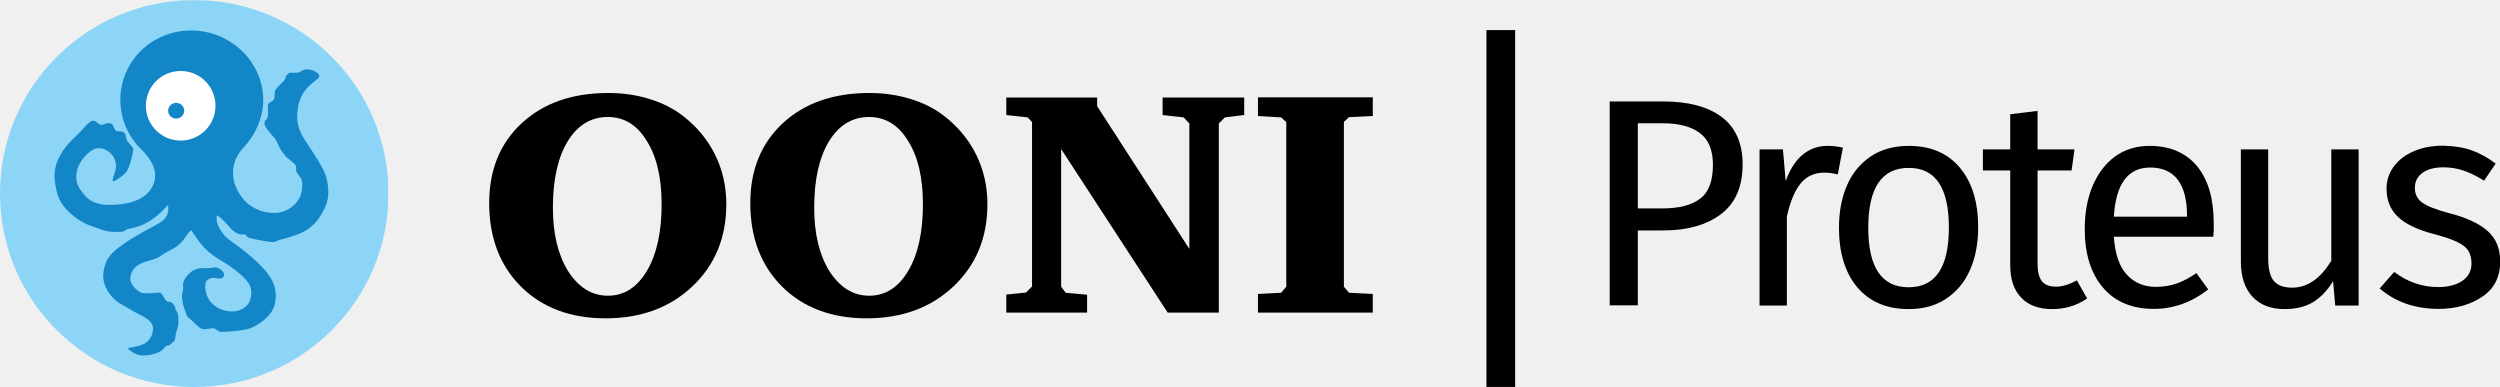
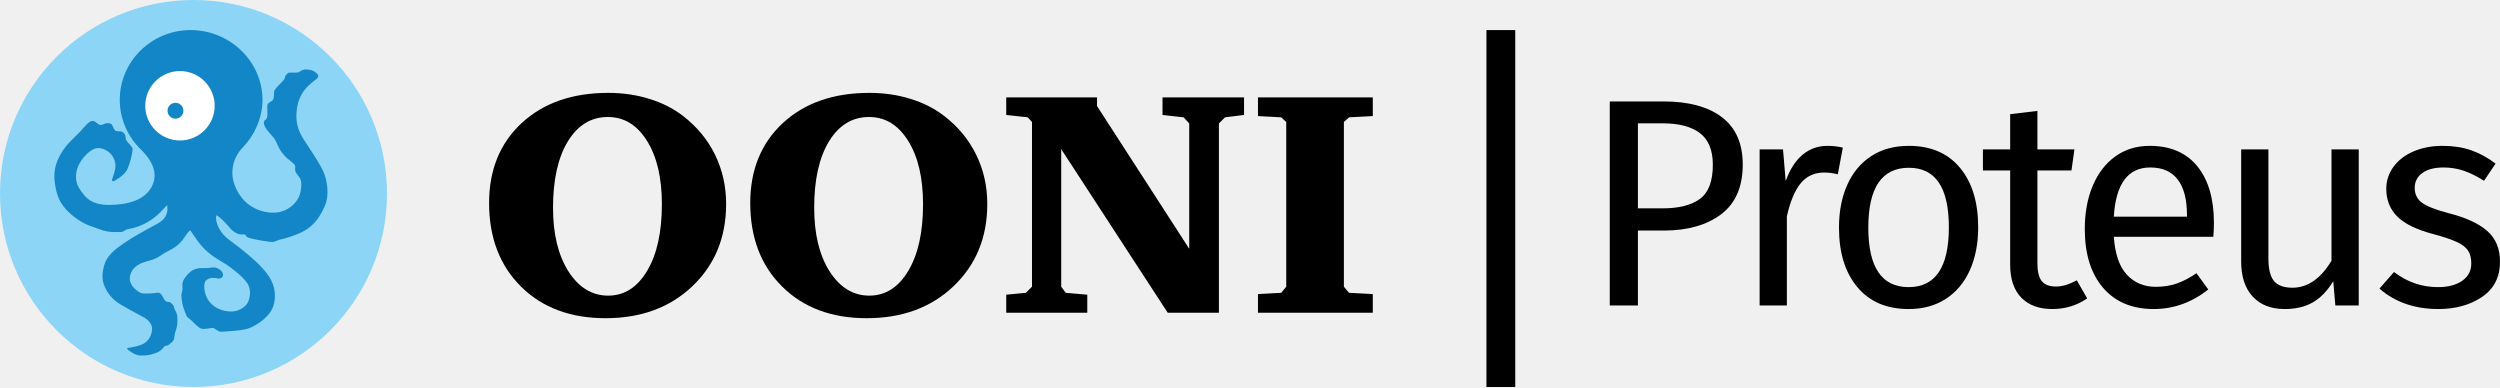
- <svg xmlns="http://www.w3.org/2000/svg" version="1.1" x="0px" y="0px" viewBox="0 0 1271.5 196.8" enable-background="new 0 0 1271.5 196.8" xml:space="preserve">
+ <svg xmlns="http://www.w3.org/2000/svg" version="1.1" x="0px" y="0px" viewBox="0 0 1271.479 196.825" enable-background="new 0 0 1271.479 196.825" xml:space="preserve">
  <g id="Layer_1">
</g>
  <g id="Logo">
    <g>
-       <g id="Page-1_18_">
-         <g id="Wordmark-Horizontal_18_">
-           <g id="Logo-wordmark-HORIZ_18_" transform="translate(1, 1)">
-             <g id="OONI-Logo_9_" transform="translate(36, 35)">
-               <g id="Group-3_8_" transform="translate(0, 0.030979)">
-                 <defs>
-                   <filter id="Adobe_OpacityMaskFilter" filterUnits="userSpaceOnUse" x="-37" y="-36" width="197.6" height="196.8">
-                     <feColorMatrix type="matrix" values="1 0 0 0 0  0 1 0 0 0  0 0 1 0 0  0 0 0 1 0" />
-                   </filter>
-                 </defs>
-                 <mask maskUnits="userSpaceOnUse" x="-37" y="-36" width="197.6" height="196.8" id="mask-2_9_">
-                   <g filter="url(#Adobe_OpacityMaskFilter)">
-                     <polygon id="path-1_9_" fill="#FFFFFF" points="160.6,62.4 160.6,-36 -37,-36 -37,62.4 -37,160.8 160.6,160.8          " />
+       <g>
+         <g>
+           <g>
+             <line x1="763.318" y1="15.299" x2="763.318" y2="196.824" />
+           </g>
+           <g>
+             <rect x="755.995" y="15.298" width="14.644" height="181.527" />
+           </g>
+         </g>
+         <g>
+           <path d="M875.801,59.647c7.027,5.373,10.544,13.382,10.544,24.024c0,11.349-3.667,19.783-10.995,25.304      c-7.331,5.524-17.072,8.285-29.221,8.285h-13.104v38.107h-14.309V51.589h27.262C858.83,51.589,868.771,54.276,875.801,59.647z       M864.58,101.144c4.368-3.213,6.552-8.985,6.552-17.321c0-7.43-2.184-12.803-6.552-16.116      c-4.368-3.314-10.619-4.971-18.753-4.971h-12.803v43.229h12.502C853.859,105.964,860.212,104.358,864.58,101.144z" />
+           <path d="M937.256,75.087l-2.561,13.555c-2.41-0.602-4.721-0.902-6.929-0.902c-4.921,0-8.887,1.807-11.899,5.422      c-3.012,3.615-5.373,9.239-7.079,16.869v45.338h-13.857V75.99h11.899l1.355,16.116c2.109-5.924,4.971-10.393,8.586-13.405      c3.614-3.013,7.832-4.519,12.652-4.519C932.233,74.183,934.846,74.483,937.256,75.087z" />
+           <path d="M996.824,85.329c6.176,7.432,9.264,17.523,9.264,30.274c0,8.235-1.407,15.491-4.218,21.765      c-2.813,6.277-6.879,11.146-12.2,14.61c-5.323,3.464-11.649,5.196-18.979,5.196c-11.146,0-19.833-3.713-26.058-11.146      c-6.228-7.431-9.339-17.521-9.339-30.274c0-8.232,1.405-15.488,4.218-21.766c2.811-6.274,6.877-11.146,12.2-14.61      c5.321-3.464,11.697-5.196,19.129-5.196C981.988,74.183,990.648,77.899,996.824,85.329z M950.207,115.755      c0,20.183,6.827,30.274,20.484,30.274c13.655,0,20.484-10.142,20.484-30.426c0-20.183-6.777-30.274-20.334-30.274      C957.084,85.329,950.207,95.472,950.207,115.755z" />
+           <path d="M1061.516,151.753c-5.222,3.615-11.146,5.422-17.772,5.422c-6.729,0-11.975-1.932-15.74-5.799      c-3.766-3.864-5.648-9.463-5.648-16.794V86.685h-13.857V75.99h13.857V58.065l13.857-1.656V75.99h18.827l-1.506,10.694h-17.321      v47.295c0,4.119,0.727,7.105,2.184,8.962c1.454,1.859,3.891,2.786,7.306,2.786c3.111,0,6.627-1.055,10.543-3.162      L1061.516,151.753z" />
+           <path d="M1125.681,120.423h-50.608c0.603,8.736,2.81,15.164,6.627,19.28c3.815,4.118,8.736,6.175,14.761,6.175      c3.815,0,7.329-0.551,10.544-1.656c3.212-1.104,6.575-2.861,10.092-5.271l6.024,8.283c-8.435,6.628-17.675,9.941-27.714,9.941      c-11.048,0-19.656-3.615-25.832-10.844c-6.176-7.23-9.264-17.172-9.264-29.824c0-8.232,1.33-15.537,3.992-21.915      c2.659-6.376,6.477-11.372,11.447-14.987c4.971-3.614,10.818-5.422,17.547-5.422c10.544,0,18.626,3.465,24.25,10.393      c5.623,6.929,8.436,16.52,8.436,28.77C1125.982,115.655,1125.881,118.014,1125.681,120.423z M1112.275,109.277      c0-7.832-1.558-13.806-4.669-17.924c-3.114-4.116-7.783-6.176-14.008-6.176c-11.349,0-17.524,8.337-18.526,25.003h37.203      V109.277z" />
+           <path d="M1199.636,155.368h-11.898l-1.055-12.352c-3.013,4.922-6.477,8.51-10.393,10.77c-3.917,2.26-8.688,3.389-14.31,3.389      c-6.929,0-12.351-2.108-16.267-6.326c-3.917-4.217-5.875-10.189-5.875-17.924V75.99h13.857v55.429      c0,5.422,0.953,9.264,2.862,11.522c1.906,2.259,5.02,3.39,9.338,3.39c7.731,0,14.358-4.568,19.882-13.707V75.99h13.857V155.368z      " />
+           <path d="M1256.869,76.442c4.316,1.506,8.436,3.766,12.352,6.777l-5.875,8.736c-3.614-2.309-7.056-4.016-10.317-5.121      c-3.264-1.104-6.702-1.657-10.317-1.657c-4.519,0-8.084,0.93-10.694,2.786c-2.612,1.859-3.916,4.395-3.916,7.607      c0,3.215,1.229,5.723,3.69,7.531c2.459,1.807,6.902,3.564,13.33,5.271c8.835,2.209,15.438,5.223,19.807,9.037      c4.368,3.817,6.552,9.037,6.552,15.664c0,7.833-3.038,13.809-9.112,17.924c-6.077,4.119-13.48,6.176-22.217,6.176      c-12.05,0-22.043-3.464-29.974-10.393l7.381-8.435c6.726,5.121,14.158,7.682,22.292,7.682c5.22,0,9.361-1.078,12.426-3.239      c3.062-2.157,4.594-5.095,4.594-8.811c0-2.711-0.553-4.896-1.656-6.553c-1.106-1.656-3.013-3.111-5.724-4.367      c-2.712-1.255-6.68-2.584-11.899-3.992c-8.435-2.207-14.535-5.17-18.301-8.887c-3.766-3.713-5.648-8.434-5.648-14.158      c0-4.115,1.229-7.855,3.69-11.221c2.46-3.363,5.874-5.974,10.242-7.832c4.368-1.857,9.264-2.787,14.686-2.787      C1247.682,74.183,1252.551,74.936,1256.869,76.442z" />
+         </g>
+       </g>
+       <g>
+         <g id="Page-1_22_">
+           <g id="Wordmark-Horizontal_22_">
+             <g id="Logo-wordmark-HORIZ_22_" transform="translate(1, 1)">
+               <g id="Wordmark_22_" transform="translate(206, 68)">
+                 <g id="Fill-10_22_">
+                   <g>
+                     <path d="M41.75,34.26c0-16.843,5.511-30.388,16.536-40.643c11.078-10.254,25.75-15.38,44.02-15.38           c7.456,0,14.405,1.008,20.851,3.028c6.496,1.965,12.196,4.834,17.096,8.606c7.136,5.473,12.594,12.061,16.378,19.765           c3.781,7.704,5.67,16.071,5.67,25.102c0,17.001-5.725,30.949-17.176,41.839c-11.395,10.84-26.123,16.257-44.176,16.257           c-17.844,0-32.168-5.365-42.982-16.096C47.156,66.006,41.75,51.847,41.75,34.26L41.75,34.26z M102.145-9.491           c-8.521,0-15.312,4.143-20.37,12.433c-5.008,8.287-7.511,19.524-7.511,33.708c0,13.337,2.61,24.122,7.831,32.356           c5.272,8.234,12.01,12.352,20.211,12.352s14.806-4.196,19.811-12.591c5.008-8.395,7.511-19.684,7.511-33.869           c0-13.496-2.531-24.252-7.589-32.276C117.032-5.453,110.402-9.491,102.145-9.491L102.145-9.491z M174.573,34.26           c0-16.843,5.514-30.388,16.536-40.643c11.078-10.254,25.753-15.38,44.02-15.38c7.456,0,14.405,1.008,20.851,3.028           c6.496,1.965,12.196,4.834,17.096,8.606c7.136,5.473,12.597,12.061,16.378,19.765c3.781,7.704,5.672,16.071,5.672,25.102           c0,17.001-5.725,30.949-17.176,41.839c-11.398,10.84-26.123,16.257-44.178,16.257c-17.841,0-32.168-5.365-42.979-16.096           C179.978,66.006,174.573,51.847,174.573,34.26L174.573,34.26z M234.97-9.491c-8.521,0-15.312,4.143-20.373,12.433           c-5.008,8.287-7.509,19.524-7.509,33.708c0,13.337,2.61,24.122,7.829,32.356c5.272,8.234,12.01,12.352,20.211,12.352           s14.806-4.196,19.813-12.591c5.005-8.395,7.509-19.684,7.509-33.869c0-13.496-2.529-24.252-7.589-32.276           C249.854-5.453,243.225-9.491,234.97-9.491L234.97-9.491z M304.761,90.044v-9.164l9.985-0.957l3.116-3.108V-6.94           l-2.156-2.392l-10.944-1.194v-8.928h46.176v4.385L397.83,57.53V-6.224l-2.877-3.108l-10.705-1.194v-8.928h41.463v8.928           l-9.667,1.194l-3.116,3.108v96.269h-26.043L332.723,6.847v69.968l2.315,3.108l10.944,0.957v9.164H304.761z M432.79,90.044           v-9.483l11.824-0.638l2.557-3.108V-6.94l-2.557-2.392L432.79-9.968v-9.485h58.4v9.485l-12.065,0.636l-2.635,2.392v83.756           l2.635,3.108l12.065,0.638v9.483H432.79z" />
                  </g>
-                 </mask>
-                 <g id="Fill-1_8_" mask="url(#mask-2_9_)">
-                   <path fill="#8DD5F6" d="M61.8-36c54.6,0,98.8,44.1,98.8,98.4s-44.2,98.4-98.8,98.4S-37,116.7-37,62.4S7.2-36,61.8-36" />
                </g>
-               </g>
-               <g id="Fill-4_8_">
-                 <path fill="#1386C8" d="M34.9,40c6.9,6.8,8.5,13,5.7,18.7c-3.1,6.1-10.2,9.4-21.8,9.5C8.7,68.3,6,63.3,3.9,60.5         C0,55,2,48.3,5.7,44.1c4.5-5.2,7.7-5.6,11.4-3.7c1.9,1,4.8,3.5,4.9,7.9c0,2.6-1.8,6.7-1.8,7.2c0,0.5,0.4,0.8,0.9,0.6         c0.5-0.2,4.1-2.1,6.2-4.7c1.8-2.4,3.8-10.9,3.4-12c-0.4-1.1-3.2-3.4-3.4-4.6c-0.1-0.7-0.2-1.7-0.5-2.4         c-0.2-0.5-0.9-1-1.2-1.3c-0.8-0.6-3,0.2-4-1c-0.8-1-1.1-3-2.1-3.3c-0.5-0.1-1.4-0.3-2.2-0.1c-1.2,0.2-2.1,1-3,0.8         c-1.3-0.2-2.4-2.2-4.1-2.1c-1.7,0.1-4,3.1-6.4,5.7C1.3,33.8-3,37-6,42.3c-2.2,3.8-4,8.3-3,14.7c0.9,6.4,2.5,10.7,7.7,15.4         c5.3,4.8,9.6,6.2,12.8,7.3c3.2,1.1,5.4,2.1,8.8,2.2c1.2,0,3.7,0.1,4.5,0c2.1-0.2,1.7-1.2,3.7-1.5c7.7-1.3,13.2-5.3,16.5-8.6         c0.8-0.9,3.1-3.2,3.5-3.6c0.1,0.6,0.1,2.5,0.1,3c-0.5,3.4-2.6,5.2-5.9,7c-4.8,2.6-11.8,6.3-16.6,9.7c-4.4,3.1-8.3,6.1-9.7,11         c-1.4,4.9-1.1,7.8,0.4,11.2c1.4,3.1,3.9,6.4,8.1,8.8c3.5,2,6.5,3.8,9.9,5.5c2.3,1.2,6.4,3.2,6,7.4c-0.4,4.3-3.1,6.5-5,7.3         c-3.2,1.4-7.7,1.8-7.8,1.9c-0.3,0.3,3.9,3.8,7.1,3.8c3.5,0,4.7-0.3,8-1.4c2.8-1,4.1-3.4,4.5-3.5c0.5-0.1,1.1,0,1.7-0.5         c0.6-0.4,2.5-1.9,2.7-2.8c0.2-0.9,0.3-2.3,0.5-3.1c0.2-0.8,1.1-3.4,1.2-4.8c0-1.4,0.4-4.7-0.9-6.5c-1.1-1.5-0.5-2.4-1.4-3.2         c-0.1-0.1-0.9-1.1-1.6-1.4c-0.9-0.3-1.3,0-2-0.4c-1-0.6-2.2-4.3-3.7-4.4c-0.5,0-1.1,0-1.7,0.1c-1.2,0.3-6.4,0.4-7.3,0.1         c-1.4-0.6-6.2-3.6-5.8-7.9c0.3-3.7,3-6.3,6.6-7.6c3.2-1.2,4.4-1.1,6.6-2.1c2.2-1,3.7-2.4,5.3-3.2c1.7-0.9,3.9-1.9,5.6-3.3         c1-0.8,1.9-1.7,2.9-2.9c0.8-1,2.3-3.6,3.9-5c2.2,3.3,4.3,6.3,5.9,8.1c4,4.6,9.5,7.5,12.1,9.1c2.6,1.6,8.5,6,11,9.5         c2.7,3.8,1.5,8.9,0,10.9c-1.3,1.7-4.2,3.9-8.3,3.8c-4.3-0.1-8.4-1.9-11-5.1c-2.5-3.2-3.5-9.3-1.4-10.9c2.3-1.7,4.6-0.9,6-0.7         c1.1,0.1,2.2-0.5,2.4-1.4c0.2-0.9-0.1-2-1.4-3c-0.7-0.5-1.9-1.4-3.5-1.3c-0.9,0-2.6,0.5-5,0.4c-2.5-0.1-4.9,0.2-7.2,2.2         c-1.8,1.7-2.9,3-3.6,5.2c-0.3,0.8,0.1,2.6-0.1,3.6c-0.1,1-0.5,1.9-0.6,2.7c0,1.2,0.2,2.7,0.5,4.1c0.3,1.6,0.9,3.4,1.6,5.1         c0.3,0.7,0.5,1.6,0.9,2c0.5,0.5,1.3,1,2.2,1.8c1.6,1.5,3.4,3.5,4.8,4.1c1.8,0.7,5.4-0.5,6.4-0.2c1,0.3,2.3,1.9,3.9,1.8         c1.6,0,11.1-0.5,14.4-1.8c4.1-1.6,11.2-6.1,12.6-12.4c1.7-7.7-1.5-13-4.8-16.9c-4-4.8-11.6-11-17.4-15         c-3.3-2.3-4.5-4.1-5.8-6.3c-1-1.6-2-4.3-1.5-6.9c2.4,1.2,5.7,5.1,6.7,6.3c1.3,1.6,2.9,2.5,4.1,3.1c1.1,0.5,2.5,0.2,3.5,0.4         c1.1,0.2,0.3,1,2.2,1.7c1.9,0.6,10.2,2.2,12.2,2.1c0.8,0,1.9-0.7,3.2-1.1c1.2-0.4,3.4-0.6,9.2-2.8         c8.1-3.1,11.4-8.3,14.2-14.4c2.7-6.1,0.9-13.9-0.7-17.5c-1.6-3.5-4.7-8.3-7.9-13.1c-3.2-4.9-7.2-9.9-5.4-19.9         c1.8-10,9.5-13.1,10.6-14.9c0.9-1.5-1.7-3-2.4-3.3c-0.8-0.4-1.6-0.7-3.7-0.8c-0.1,0-0.3,0-0.4,0c-1.8,0.1-2.8,1.2-3.5,1.5         c-0.8,0.3-4.4,0.1-4.9,0.2c-0.5,0.1-1.5,1.2-1.7,1.5c-0.4,0.5-0.1,0.6-0.6,1.7c-0.5,1.1-4.1,4-5.1,5.9         c-0.5,1,0.1,3.1-0.6,4.4c-0.6,1.4-2.6,1.3-3,2.8c-0.3,1.1,0.3,4.7-0.2,6.4c-0.5,1.8-1.5,1-1.6,2.8c-0.1,2.6,4.5,6.7,5.3,7.9         c0.8,1.2,1.1,1.9,2.1,4.1c1.1,2.4,2.5,3.9,3.6,5.2c1.1,1.2,4.1,3.1,4.9,4.4c0.4,0.7,0,2.1,0.3,3.1c0.3,0.9,1.1,1.6,2.3,3.4         c1.2,1.8,0.8,6.4-0.3,9.2c-1.1,2.8-4.2,6.5-9.4,8c-5.2,1.5-18.3,0.3-23.6-13.4c-2.4-6.3-1.3-13.7,4.3-19.5         c5.6-5.8,9.8-14.7,9.9-23.9c0-19.6-16.7-35.5-36.7-35.5S24.2-4.8,24.2,14.8C24.2,24.2,28,33.3,34.9,40z" />
-               </g>
-               <g id="Fill-6_8_">
-                 <path fill="#FFFFFF" d="M54.9,0.1c9.8,0,17.7,7.9,17.7,17.7c0,9.7-7.9,17.7-17.7,17.7s-17.7-7.9-17.7-17.7         C37.2,8,45.1,0.1,54.9,0.1" />
-               </g>
-               <g id="Fill-8_8_">
-                 <path fill="#1386C8" d="M52.6,16.3c2.2,0,4.1,1.8,4.1,4s-1.8,4-4.1,4s-4.1-1.8-4.1-4S50.4,16.3,52.6,16.3" />
-               </g>
-             </g>
-             <g id="Wordmark_18_" transform="translate(206, 68)">
-               <g id="Fill-10_18_">
-                 <path d="M41.8,34.3c0-16.8,5.5-30.4,16.5-40.6c11.1-10.3,25.8-15.4,44-15.4c7.5,0,14.4,1,20.9,3c6.5,2,12.2,4.8,17.1,8.6         c7.1,5.5,12.6,12.1,16.4,19.8c3.8,7.7,5.7,16.1,5.7,25.1c0,17-5.7,30.9-17.2,41.8c-11.4,10.8-26.1,16.3-44.2,16.3         c-17.8,0-32.2-5.4-43-16.1C47.2,66,41.8,51.8,41.8,34.3L41.8,34.3z M102.1-9.5c-8.5,0-15.3,4.1-20.4,12.4         c-5,8.3-7.5,19.5-7.5,33.7c0,13.3,2.6,24.1,7.8,32.4c5.3,8.2,12,12.4,20.2,12.4s14.8-4.2,19.8-12.6c5-8.4,7.5-19.7,7.5-33.9         c0-13.5-2.5-24.3-7.6-32.3C117-5.5,110.4-9.5,102.1-9.5L102.1-9.5z M174.6,34.3c0-16.8,5.5-30.4,16.5-40.6         c11.1-10.3,25.8-15.4,44-15.4c7.5,0,14.4,1,20.9,3c6.5,2,12.2,4.8,17.1,8.6c7.1,5.5,12.6,12.1,16.4,19.8         c3.8,7.7,5.7,16.1,5.7,25.1c0,17-5.7,30.9-17.2,41.8c-11.4,10.8-26.1,16.3-44.2,16.3c-17.8,0-32.2-5.4-43-16.1         C180,66,174.6,51.8,174.6,34.3L174.6,34.3z M235-9.5c-8.5,0-15.3,4.1-20.4,12.4c-5,8.3-7.5,19.5-7.5,33.7         c0,13.3,2.6,24.1,7.8,32.4c5.3,8.2,12,12.4,20.2,12.4s14.8-4.2,19.8-12.6c5-8.4,7.5-19.7,7.5-33.9c0-13.5-2.5-24.3-7.6-32.3         C249.9-5.5,243.2-9.5,235-9.5L235-9.5z M304.8,90v-9.2l10-1l3.1-3.1V-6.9l-2.2-2.4l-10.9-1.2v-8.9h46.2v4.4l46.9,72.6V-6.2         L395-9.3l-10.7-1.2v-8.9h41.5v8.9L416-9.3l-3.1,3.1V90h-26L332.7,6.8v70l2.3,3.1l10.9,1V90H304.8z M432.8,90v-9.5l11.8-0.6         l2.6-3.1V-6.9l-2.6-2.4L432.8-10v-9.5h58.4v9.5l-12.1,0.6l-2.6,2.4v83.8l2.6,3.1l12.1,0.6V90H432.8z" />
              </g>
            </g>
          </g>
        </g>
      </g>
      <g>
        <g>
-           <line x1="763.3" y1="15.3" x2="763.3" y2="196.8" />
-         </g>
-         <g>
-           <rect x="756" y="15.3" width="14.6" height="181.5" />
+           <path fill="#8DD5F6" d="M98.41,0c54.35,0,98.41,44.06,98.41,98.41s-44.06,98.41-98.41,98.41S0,152.76,0,98.41S44.06,0,98.41,0" />
        </g>
      </g>
      <g>
-         <path d="M875.8,59.6c7,5.4,10.5,13.4,10.5,24c0,11.3-3.7,19.8-11,25.3c-7.3,5.5-17.1,8.3-29.2,8.3H833v38.1h-14.3V51.6H846     C858.8,51.6,868.8,54.3,875.8,59.6z M864.6,101.1c4.4-3.2,6.6-9,6.6-17.3c0-7.4-2.2-12.8-6.6-16.1c-4.4-3.3-10.6-5-18.8-5H833     V106h12.5C853.9,106,860.2,104.4,864.6,101.1z" />
-         <path d="M937.3,75.1l-2.6,13.6c-2.4-0.6-4.7-0.9-6.9-0.9c-4.9,0-8.9,1.8-11.9,5.4c-3,3.6-5.4,9.2-7.1,16.9v45.3h-13.9V76h11.9     l1.4,16.1c2.1-5.9,5-10.4,8.6-13.4c3.6-3,7.8-4.5,12.7-4.5C932.2,74.2,934.8,74.5,937.3,75.1z" />
-         <path d="M996.8,85.3c6.2,7.4,9.3,17.5,9.3,30.3c0,8.2-1.4,15.5-4.2,21.8c-2.8,6.3-6.9,11.1-12.2,14.6c-5.3,3.5-11.6,5.2-19,5.2     c-11.1,0-19.8-3.7-26.1-11.1c-6.2-7.4-9.3-17.5-9.3-30.3c0-8.2,1.4-15.5,4.2-21.8c2.8-6.3,6.9-11.1,12.2-14.6     c5.3-3.5,11.7-5.2,19.1-5.2C982,74.2,990.6,77.9,996.8,85.3z M950.2,115.8c0,20.2,6.8,30.3,20.5,30.3c13.7,0,20.5-10.1,20.5-30.4     c0-20.2-6.8-30.3-20.3-30.3C957.1,85.3,950.2,95.5,950.2,115.8z" />
-         <path d="M1061.5,151.8c-5.2,3.6-11.1,5.4-17.8,5.4c-6.7,0-12-1.9-15.7-5.8c-3.8-3.9-5.6-9.5-5.6-16.8V86.7h-13.9V76h13.9V58.1     l13.9-1.7V76h18.8l-1.5,10.7h-17.3V134c0,4.1,0.7,7.1,2.2,9c1.5,1.9,3.9,2.8,7.3,2.8c3.1,0,6.6-1.1,10.5-3.2L1061.5,151.8z" />
-         <path d="M1125.7,120.4h-50.6c0.6,8.7,2.8,15.2,6.6,19.3c3.8,4.1,8.7,6.2,14.8,6.2c3.8,0,7.3-0.6,10.5-1.7     c3.2-1.1,6.6-2.9,10.1-5.3l6,8.3c-8.4,6.6-17.7,9.9-27.7,9.9c-11,0-19.7-3.6-25.8-10.8c-6.2-7.2-9.3-17.2-9.3-29.8     c0-8.2,1.3-15.5,4-21.9c2.7-6.4,6.5-11.4,11.4-15c5-3.6,10.8-5.4,17.5-5.4c10.5,0,18.6,3.5,24.3,10.4c5.6,6.9,8.4,16.5,8.4,28.8     C1126,115.7,1125.9,118,1125.7,120.4z M1112.3,109.3c0-7.8-1.6-13.8-4.7-17.9c-3.1-4.1-7.8-6.2-14-6.2c-11.3,0-17.5,8.3-18.5,25     h37.2V109.3z" />
-         <path d="M1199.6,155.4h-11.9l-1.1-12.4c-3,4.9-6.5,8.5-10.4,10.8c-3.9,2.3-8.7,3.4-14.3,3.4c-6.9,0-12.4-2.1-16.3-6.3     c-3.9-4.2-5.9-10.2-5.9-17.9V76h13.9v55.4c0,5.4,1,9.3,2.9,11.5c1.9,2.3,5,3.4,9.3,3.4c7.7,0,14.4-4.6,19.9-13.7V76h13.9V155.4z" />
-         <path d="M1256.9,76.4c4.3,1.5,8.4,3.8,12.4,6.8l-5.9,8.7c-3.6-2.3-7.1-4-10.3-5.1c-3.3-1.1-6.7-1.7-10.3-1.7     c-4.5,0-8.1,0.9-10.7,2.8c-2.6,1.9-3.9,4.4-3.9,7.6c0,3.2,1.2,5.7,3.7,7.5c2.5,1.8,6.9,3.6,13.3,5.3c8.8,2.2,15.4,5.2,19.8,9     c4.4,3.8,6.6,9,6.6,15.7c0,7.8-3,13.8-9.1,17.9c-6.1,4.1-13.5,6.2-22.2,6.2c-12,0-22-3.5-30-10.4l7.4-8.4     c6.7,5.1,14.2,7.7,22.3,7.7c5.2,0,9.4-1.1,12.4-3.2c3.1-2.2,4.6-5.1,4.6-8.8c0-2.7-0.6-4.9-1.7-6.6c-1.1-1.7-3-3.1-5.7-4.4     c-2.7-1.3-6.7-2.6-11.9-4c-8.4-2.2-14.5-5.2-18.3-8.9c-3.8-3.7-5.6-8.4-5.6-14.2c0-4.1,1.2-7.9,3.7-11.2c2.5-3.4,5.9-6,10.2-7.8     c4.4-1.9,9.3-2.8,14.7-2.8C1247.7,74.2,1252.6,74.9,1256.9,76.4z" />
+         <g>
+           <path fill="#1386C8" d="M71.633,76.014c6.914,6.75,8.476,13.023,5.642,18.678c-3.067,6.119-10.138,9.427-21.759,9.524      c-10.016,0.085-12.725-4.89-14.757-7.749c-3.896-5.481-1.879-12.131,1.775-16.401c4.438-5.187,7.715-5.635,11.319-3.694      c1.934,1.041,4.792,3.468,4.857,7.891c0.038,2.634-1.744,6.715-1.744,7.232c0,0.517,0.42,0.839,0.872,0.646      c0.453-0.194,4.081-2.114,6.135-4.746c1.837-2.355,3.809-10.913,3.423-12.011c-0.388-1.097-3.18-3.38-3.373-4.608      c-0.115-0.729-0.201-1.661-0.544-2.426c-0.234-0.522-0.876-1.002-1.216-1.264c-0.839-0.647-3.035,0.161-3.939-0.969      c-0.774-0.968-1.097-3.002-2.131-3.26c-0.469-0.118-1.372-0.307-2.197-0.139c-1.186,0.242-2.077,0.958-3.001,0.848      c-1.289-0.151-2.389-2.196-4.133-2.066c-1.734,0.128-3.938,3.099-6.328,5.682c-2.389,2.583-6.631,5.846-9.622,11.107      c-2.168,3.814-3.939,8.33-3.035,14.723c0.904,6.393,2.479,10.701,7.62,15.4c5.288,4.834,9.557,6.231,12.72,7.33      c3.165,1.097,5.359,2.122,8.782,2.228c1.18,0.036,3.691,0.114,4.525,0.025c2.109-0.226,1.68-1.154,3.644-1.478      c7.651-1.259,13.099-5.253,16.411-8.626c0.842-0.858,3.053-3.218,3.465-3.625c0.103,0.588,0.135,2.474,0.068,2.964      c-0.459,3.359-2.555,5.239-5.913,7.03c-4.795,2.557-11.756,6.315-16.53,9.656c-4.416,3.092-8.31,6.097-9.68,11.028      c-1.37,4.931-1.095,7.762,0.411,11.164c1.375,3.103,3.881,6.415,8.081,8.835c3.475,2.002,6.516,3.762,9.868,5.483      c2.307,1.185,6.342,3.191,5.976,7.393c-0.37,4.259-3.127,6.513-4.999,7.329c-3.215,1.402-7.62,1.768-7.809,1.918      c-0.332,0.265,3.835,3.787,7.032,3.766c3.492-0.022,4.73-0.257,7.967-1.392c2.816-0.987,4.042-3.447,4.498-3.539      c0.457-0.092,1.125-0.037,1.735-0.48c0.595-0.432,2.488-1.895,2.716-2.762c0.228-0.868,0.275-2.328,0.503-3.105      c0.228-0.776,1.142-3.401,1.187-4.816c0.046-1.416,0.412-4.658-0.856-6.519c-1.051-1.542-0.503-2.352-1.382-3.185      c-0.146-0.139-0.884-1.116-1.559-1.369c-0.874-0.327-1.33-0.041-1.956-0.389c-1-0.556-2.195-4.303-3.638-4.408      c-0.526-0.037-1.139-0.006-1.671,0.122c-1.187,0.286-6.383,0.421-7.316,0.062c-1.444-0.556-6.153-3.561-5.753-7.899      c0.344-3.727,2.999-6.263,6.597-7.581c3.214-1.176,4.338-1.073,6.53-2.123c2.161-1.035,3.677-2.351,5.32-3.218      c1.643-0.868,3.869-1.906,5.558-3.322c0.963-0.807,1.929-1.722,2.841-2.87c0.781-0.98,2.274-3.641,3.868-4.961      c2.18,3.333,4.31,6.268,5.883,8.092c3.994,4.634,9.451,7.454,12.008,9.052c2.557,1.597,8.423,5.995,10.936,9.51      c2.694,3.766,1.46,8.926-0.024,10.889c-1.284,1.701-4.2,3.905-8.218,3.813c-4.298-0.097-8.415-1.861-10.935-5.114      c-2.511-3.243-3.49-9.329-1.347-10.935c2.304-1.727,4.561-0.904,5.981-0.731c1.112,0.136,2.169-0.457,2.352-1.37      c0.182-0.913-0.114-2.01-1.347-2.968c-0.654-0.509-1.858-1.352-3.518-1.331c-0.91,0.011-2.626,0.452-4.952,0.371      c-2.47-0.086-4.903,0.178-7.137,2.244c-1.837,1.701-2.892,3.043-3.579,5.172c-0.262,0.81,0.055,2.552-0.054,3.588      c-0.109,1.047-0.541,1.867-0.549,2.673c-0.013,1.198,0.183,2.664,0.456,4.095c0.304,1.593,0.883,3.434,1.6,5.063      c0.293,0.667,0.529,1.581,0.906,1.986c0.458,0.493,1.332,1.003,2.162,1.812c1.57,1.531,3.39,3.508,4.825,4.076      c1.782,0.706,5.388-0.526,6.393-0.206c1.004,0.319,2.294,1.892,3.846,1.847c1.553-0.045,11.067-0.493,14.349-1.802      c4.101-1.637,11.174-6.144,12.565-12.417c1.714-7.735-1.535-13.028-4.797-16.899c-4.027-4.78-11.582-10.954-17.282-15.044      c-3.265-2.342-4.503-4.124-5.766-6.251c-0.959-1.616-1.976-4.346-1.466-6.85c2.349,1.23,5.705,5.06,6.687,6.283      c1.265,1.574,2.877,2.531,4.123,3.143c1.103,0.542,2.481,0.231,3.531,0.414c1.05,0.182,0.298,1.042,2.17,1.682      c1.873,0.639,10.149,2.169,12.141,2.099c0.814-0.029,1.904-0.659,3.191-1.063c1.233-0.387,3.341-0.56,9.195-2.847      c8.028-3.136,11.402-8.251,14.115-14.367c2.713-6.116,0.876-13.926-0.707-17.475c-1.582-3.549-4.688-8.259-7.885-13.145      c-3.196-4.886-7.202-9.873-5.416-19.887c1.786-10.013,9.43-13.085,10.516-14.925c0.869-1.473-1.717-2.963-2.362-3.27      c-0.782-0.371-1.633-0.66-3.687-0.751c-0.128-0.006-0.253-0.007-0.373-0.002c-1.811,0.065-2.775,1.202-3.521,1.452      c-0.809,0.271-4.355,0.056-4.846,0.158c-0.537,0.112-1.479,1.247-1.681,1.536c-0.352,0.509-0.081,0.636-0.583,1.687      c-0.503,1.05-4.085,4.038-5.066,5.901c-0.526,0.998,0.064,3.062-0.576,4.431c-0.639,1.37-2.557,1.303-2.965,2.805      c-0.3,1.105,0.274,4.655-0.21,6.387c-0.501,1.795-1.54,0.986-1.605,2.816c-0.092,2.579,4.469,6.692,5.245,7.879      c0.776,1.188,1.088,1.887,2.048,4.056c1.071,2.421,2.512,3.93,3.597,5.16c1.085,1.23,4.071,3.115,4.843,4.433      c0.428,0.733-0.038,2.134,0.252,3.052c0.274,0.868,1.058,1.628,2.29,3.409c1.233,1.78,0.82,6.414-0.295,9.215      c-1.115,2.802-4.153,6.514-9.35,7.972c-5.197,1.458-18.246,0.265-23.472-13.446c-2.403-6.306-1.3-13.684,4.315-19.488      c5.614-5.804,9.803-14.682,9.816-23.929c0-19.619-16.652-35.523-36.556-35.523S60.911,31.203,60.911,50.822      C60.919,60.237,64.719,69.264,71.633,76.014z" />
+         </g>
+       </g>
+       <g>
+         <g>
+           <path fill="#FFFFFF" d="M91.531,36.139c9.749,0,17.654,7.903,17.654,17.654c0,9.749-7.904,17.653-17.654,17.653      s-17.654-7.903-17.654-17.653C73.878,44.043,81.782,36.139,91.531,36.139" />
+         </g>
+       </g>
+       <g>
+         <g>
+           <path fill="#1386C8" d="M89.243,52.276c2.232,0,4.041,1.809,4.041,4.041c0,2.232-1.809,4.041-4.041,4.041      c-2.232,0-4.041-1.809-4.041-4.041C85.202,54.085,87.011,52.276,89.243,52.276" />
+         </g>
      </g>
    </g>
  </g>
</svg>
